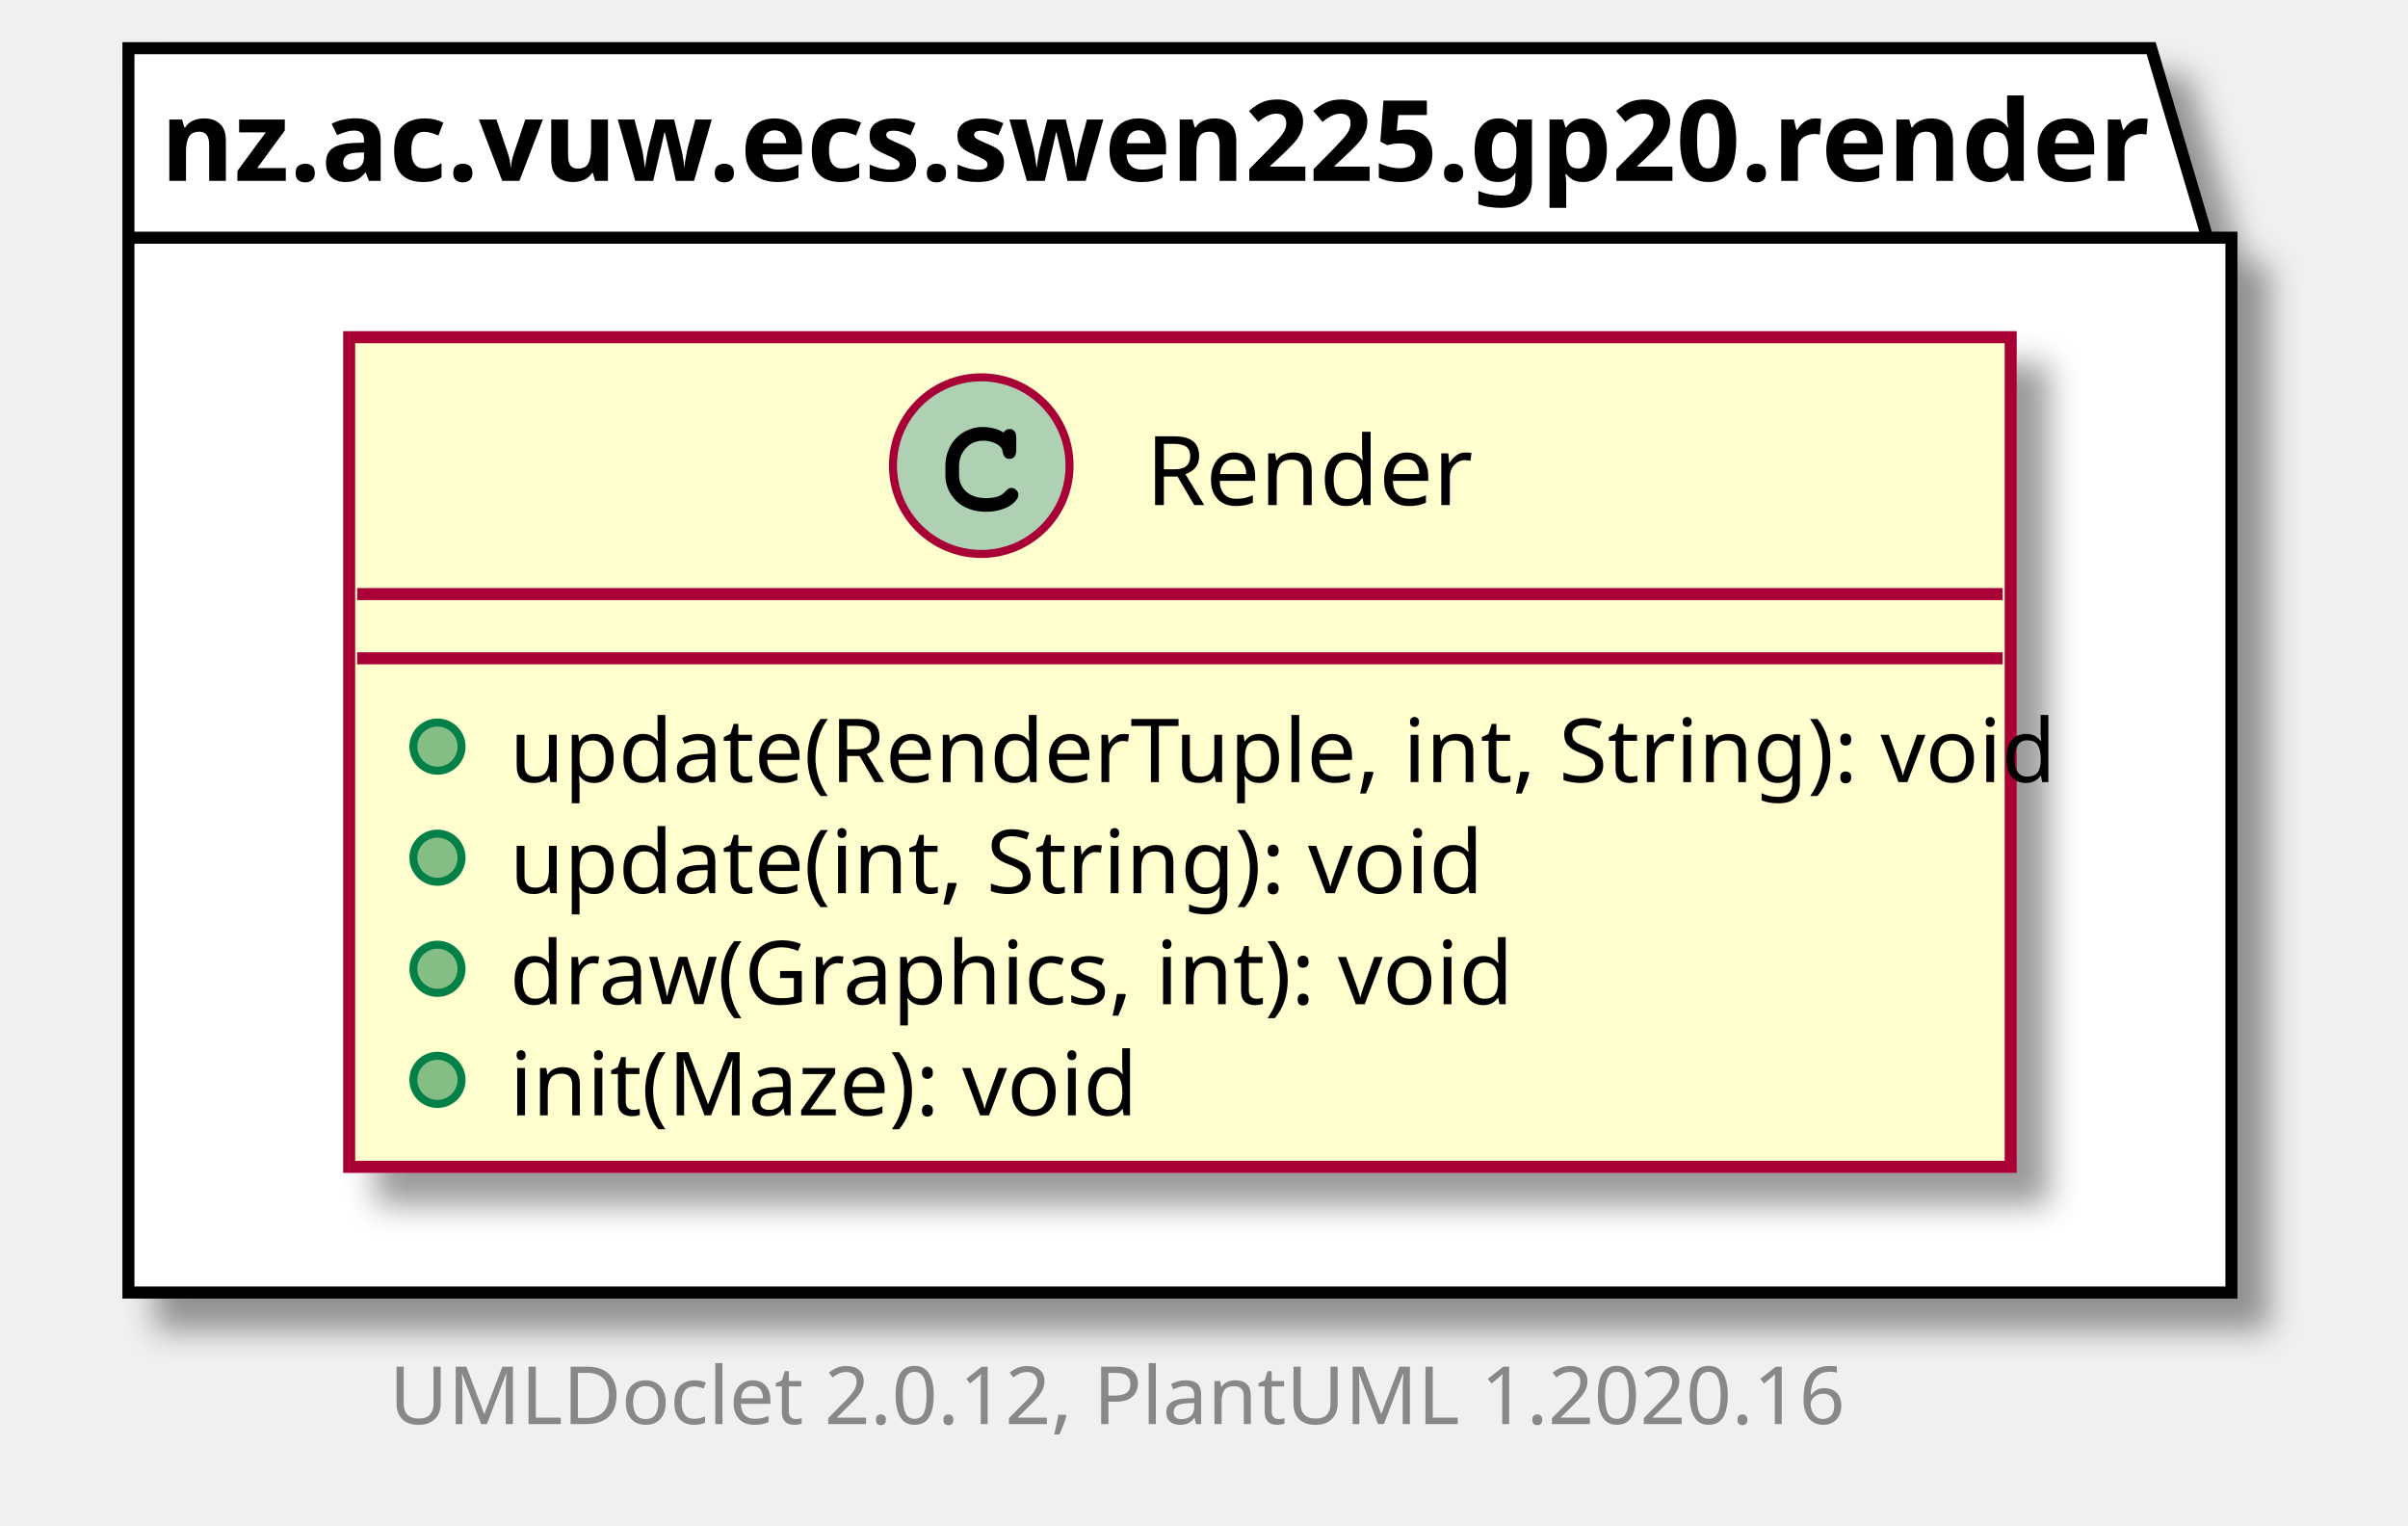
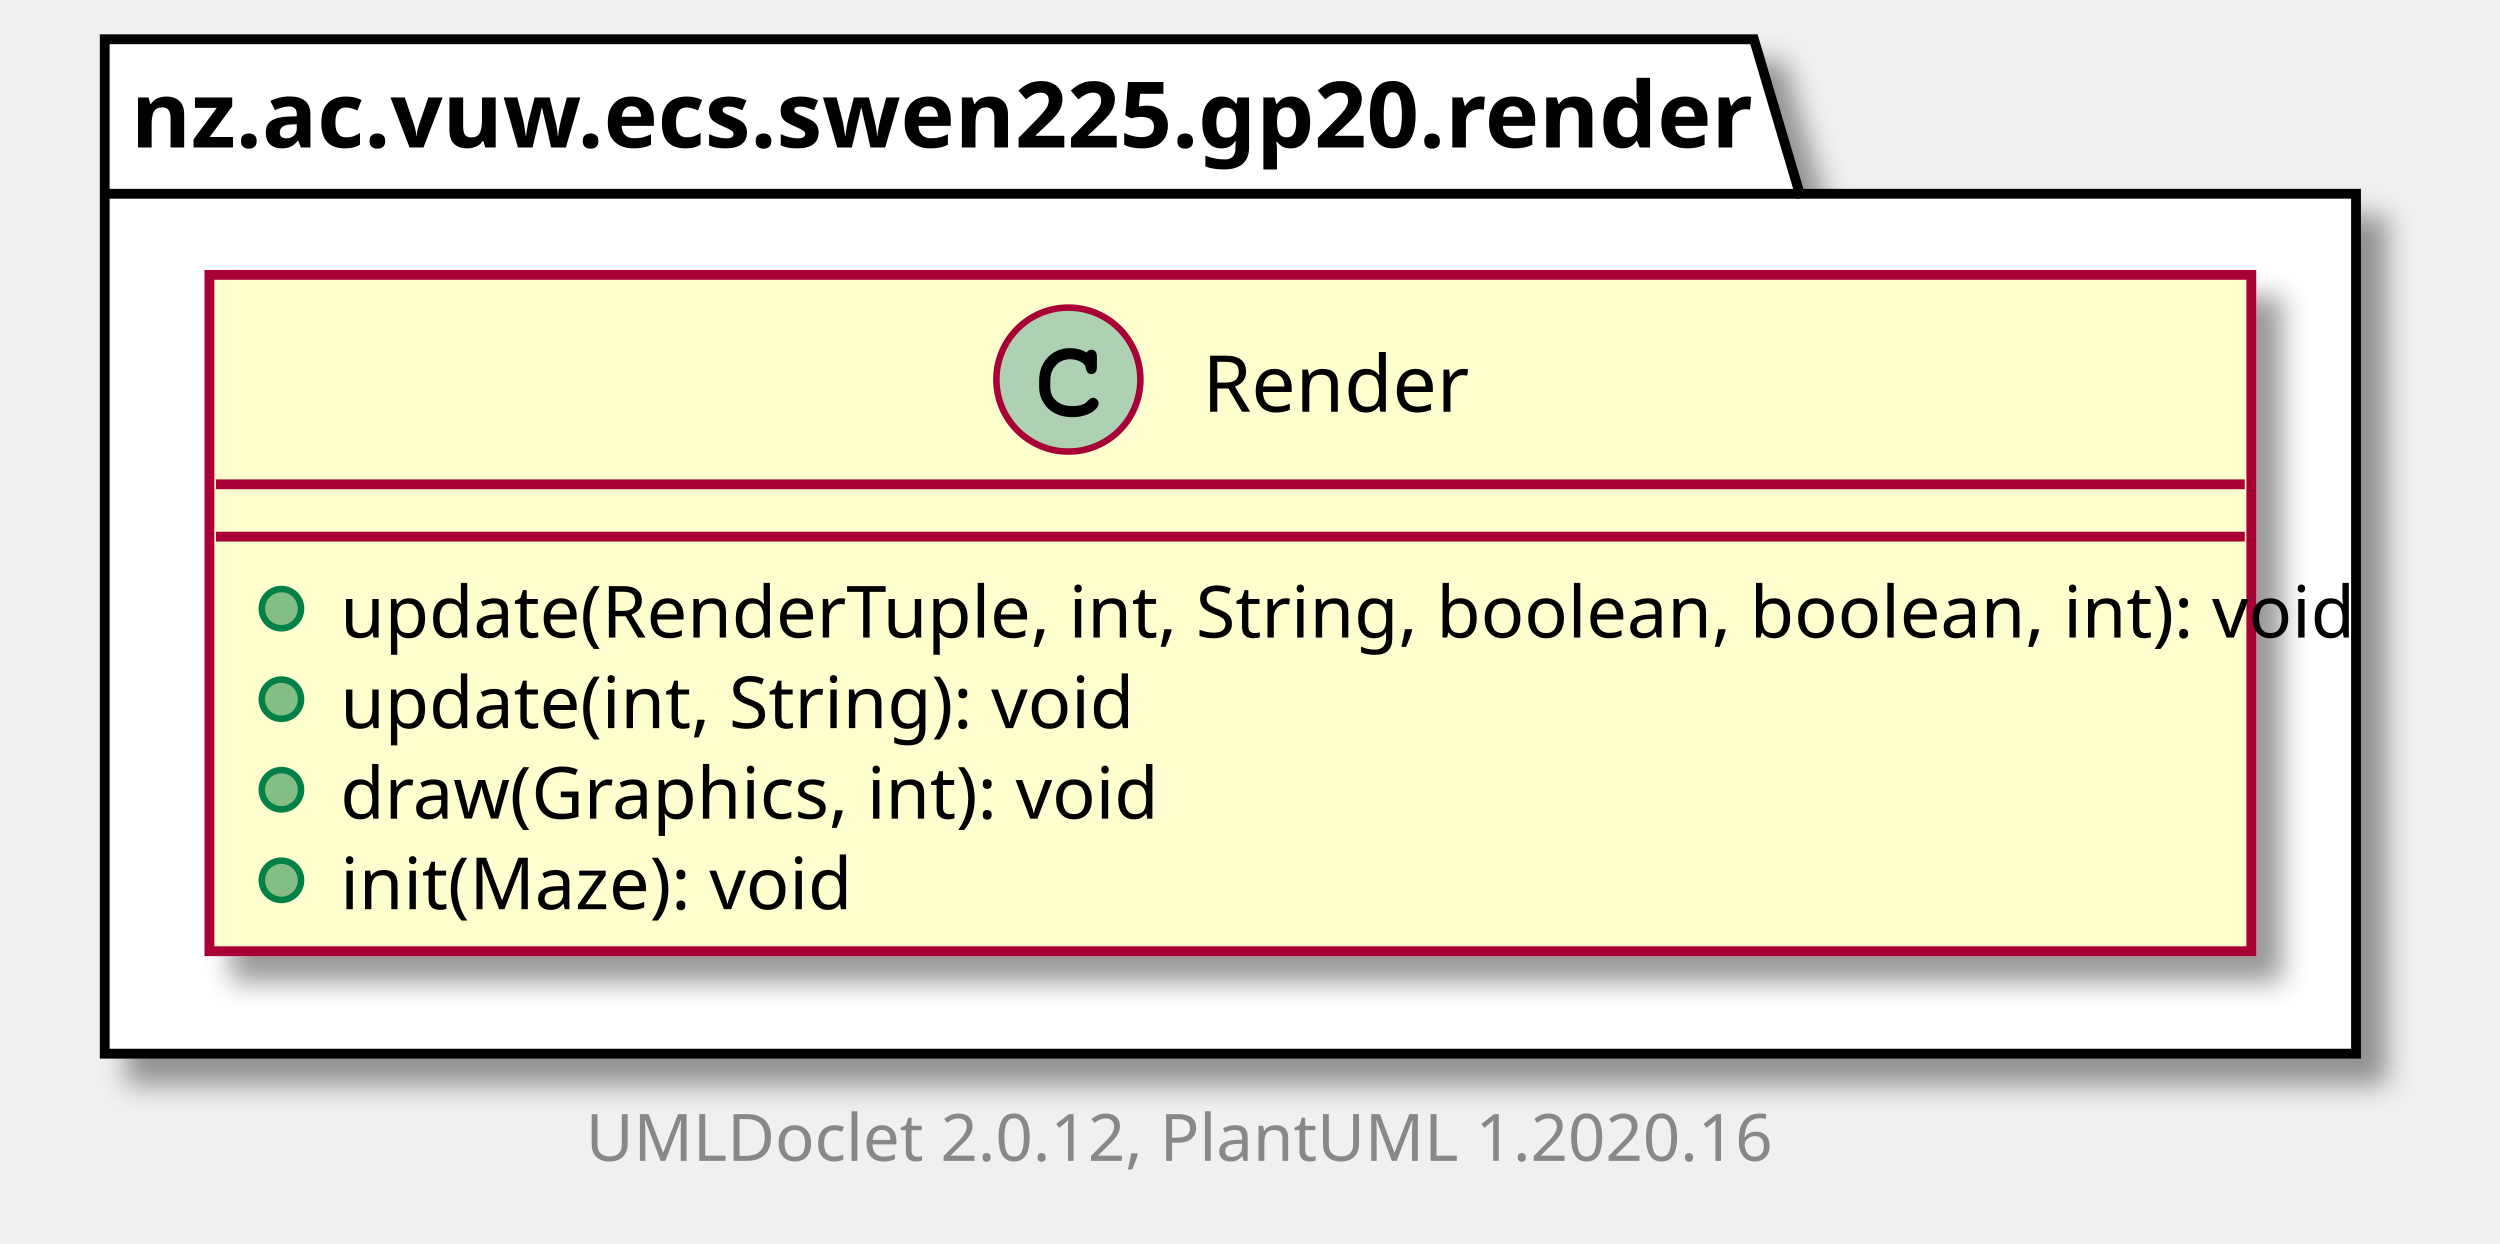
- <svg xmlns="http://www.w3.org/2000/svg" xmlns:xlink="http://www.w3.org/1999/xlink" contentScriptType="application/ecmascript" contentStyleType="text/css" height="190px" preserveAspectRatio="none" style="width:300px;height:190px;" version="1.1" viewBox="0 0 300 190" width="300px" zoomAndPan="magnify">
+ <svg xmlns="http://www.w3.org/2000/svg" xmlns:xlink="http://www.w3.org/1999/xlink" contentScriptType="application/ecmascript" contentStyleType="text/css" height="190px" preserveAspectRatio="none" style="width:382px;height:190px;" version="1.1" viewBox="0 0 382 190" width="382px" zoomAndPan="magnify">
  <defs>
-     <filter height="300%" id="f1fn9ltouemr1i" width="300%" x="-1" y="-1">
+     <filter height="300%" id="f124eq2ry934ir" width="300%" x="-1" y="-1">
      <feGaussianBlur result="blurOut" stdDeviation="2.0" />
      <feColorMatrix in="blurOut" result="blurOut2" type="matrix" values="0 0 0 0 0 0 0 0 0 0 0 0 0 0 0 0 0 0 .4 0" />
      <feOffset dx="4.0" dy="4.0" in="blurOut2" result="blurOut3" />
      <feBlend in="SourceGraphic" in2="blurOut3" mode="normal" />
    </filter>
  </defs>
  <g>
-     <polygon fill="#FFFFFF" filter="url(#f1fn9ltouemr1i)" points="16,6,268,6,275,29.609,278,29.609,278,161,16,161,16,6" style="stroke: #000000; stroke-width: 1.5;" />
+     <polygon fill="#FFFFFF" filter="url(#f124eq2ry934ir)" points="16,6,268,6,275,29.609,360,29.609,360,161,16,161,16,6" style="stroke: #000000; stroke-width: 1.5;" />
    <line style="stroke: #000000; stroke-width: 1.5;" x1="16" x2="275" y1="29.609" y2="29.609" />
    <text fill="#000000" font-family="sans-serif" font-size="14" font-weight="bold" lengthAdjust="spacingAndGlyphs" textLength="246" x="20" y="22.533">nz.ac.vuw.ecs.swen225.gp20.render</text>
    <a href="Render.html" target="_top" title="Render.html" xlink:actuate="onRequest" xlink:href="Render.html" xlink:show="new" xlink:title="Render.html" xlink:type="simple">
-       <rect codeLine="3" fill="#FEFECE" filter="url(#f1fn9ltouemr1i)" height="103.344" id="nz.ac.vuw.ecs.swen225.gp20.render.Render" style="stroke: #A80036; stroke-width: 1.5;" width="207" x="43.5" y="42" />
-       <ellipse cx="122.25" cy="58" fill="#ADD1B2" rx="11" ry="11" style="stroke: #A80036; stroke-width: 1.0;" />
-       <path d="M125.016,53.875 Q125.172,53.656 125.359,53.547 Q125.547,53.438 125.766,53.438 Q126.141,53.438 126.375,53.703 Q126.609,53.953 126.609,54.562 L126.609,56.016 Q126.609,56.625 126.375,56.891 Q126.141,57.156 125.766,57.156 Q125.422,57.156 125.219,56.953 Q125.016,56.766 124.906,56.25 Q124.859,55.891 124.672,55.703 Q124.344,55.328 123.734,55.109 Q123.125,54.891 122.5,54.891 Q121.734,54.891 121.094,55.219 Q120.469,55.547 119.969,56.297 Q119.484,57.047 119.484,58.078 L119.484,59.172 Q119.484,60.406 120.375,61.234 Q121.266,62.047 122.859,62.047 Q123.797,62.047 124.453,61.797 Q124.844,61.641 125.266,61.203 Q125.531,60.938 125.672,60.859 Q125.828,60.781 126.031,60.781 Q126.359,60.781 126.609,61.047 Q126.875,61.297 126.875,61.641 Q126.875,61.984 126.531,62.391 Q126.031,62.969 125.234,63.297 Q124.156,63.75 122.859,63.75 Q121.344,63.75 120.141,63.125 Q119.156,62.625 118.469,61.562 Q117.781,60.484 117.781,59.203 L117.781,58.047 Q117.781,56.719 118.391,55.578 Q119.016,54.422 120.109,53.812 Q121.203,53.188 122.438,53.188 Q123.172,53.188 123.812,53.359 Q124.469,53.516 125.016,53.875 Z " />
-       <text fill="#000000" font-family="sans-serif" font-size="12" lengthAdjust="spacingAndGlyphs" textLength="41" x="142.75" y="62.91">Render</text>
-       <line style="stroke: #A80036; stroke-width: 1.5;" x1="44.5" x2="249.5" y1="74" y2="74" />
-       <line style="stroke: #A80036; stroke-width: 1.5;" x1="44.5" x2="249.5" y1="82" y2="82" />
-       <ellipse cx="54.5" cy="93" fill="#84BE84" rx="3" ry="3" style="stroke: #038048; stroke-width: 1.0;" />
-       <text fill="#000000" font-family="sans-serif" font-size="11" lengthAdjust="spacingAndGlyphs" textLength="181" x="63.5" y="97.419">update(RenderTuple, int, String): void</text>
-       <ellipse cx="54.5" cy="106.836" fill="#84BE84" rx="3" ry="3" style="stroke: #038048; stroke-width: 1.0;" />
-       <text fill="#000000" font-family="sans-serif" font-size="11" lengthAdjust="spacingAndGlyphs" textLength="112" x="63.5" y="111.255">update(int, String): void</text>
-       <ellipse cx="54.5" cy="120.672" fill="#84BE84" rx="3" ry="3" style="stroke: #038048; stroke-width: 1.0;" />
-       <text fill="#000000" font-family="sans-serif" font-size="11" lengthAdjust="spacingAndGlyphs" textLength="120" x="63.5" y="125.091">draw(Graphics, int): void</text>
-       <ellipse cx="54.5" cy="134.508" fill="#84BE84" rx="3" ry="3" style="stroke: #038048; stroke-width: 1.0;" />
-       <text fill="#000000" font-family="sans-serif" font-size="11" lengthAdjust="spacingAndGlyphs" textLength="74" x="63.5" y="138.927">init(Maze): void</text>
+       <rect codeLine="3" fill="#FEFECE" filter="url(#f124eq2ry934ir)" height="103.344" id="nz.ac.vuw.ecs.swen225.gp20.render.Render" style="stroke: #A80036; stroke-width: 1.5;" width="312" x="32" y="42" />
+       <ellipse cx="163.25" cy="58" fill="#ADD1B2" rx="11" ry="11" style="stroke: #A80036; stroke-width: 1.0;" />
+       <path d="M166.016,53.875 Q166.172,53.656 166.359,53.547 Q166.547,53.438 166.766,53.438 Q167.141,53.438 167.375,53.703 Q167.609,53.953 167.609,54.562 L167.609,56.016 Q167.609,56.625 167.375,56.891 Q167.141,57.156 166.766,57.156 Q166.422,57.156 166.219,56.953 Q166.016,56.766 165.906,56.25 Q165.859,55.891 165.672,55.703 Q165.344,55.328 164.734,55.109 Q164.125,54.891 163.5,54.891 Q162.734,54.891 162.094,55.219 Q161.469,55.547 160.969,56.297 Q160.484,57.047 160.484,58.078 L160.484,59.172 Q160.484,60.406 161.375,61.234 Q162.266,62.047 163.859,62.047 Q164.797,62.047 165.453,61.797 Q165.844,61.641 166.266,61.203 Q166.531,60.938 166.672,60.859 Q166.828,60.781 167.031,60.781 Q167.359,60.781 167.609,61.047 Q167.875,61.297 167.875,61.641 Q167.875,61.984 167.531,62.391 Q167.031,62.969 166.234,63.297 Q165.156,63.75 163.859,63.75 Q162.344,63.75 161.141,63.125 Q160.156,62.625 159.469,61.562 Q158.781,60.484 158.781,59.203 L158.781,58.047 Q158.781,56.719 159.391,55.578 Q160.016,54.422 161.109,53.812 Q162.203,53.188 163.438,53.188 Q164.172,53.188 164.812,53.359 Q165.469,53.516 166.016,53.875 Z " />
+       <text fill="#000000" font-family="sans-serif" font-size="12" lengthAdjust="spacingAndGlyphs" textLength="41" x="183.75" y="62.91">Render</text>
+       <line style="stroke: #A80036; stroke-width: 1.5;" x1="33" x2="343" y1="74" y2="74" />
+       <line style="stroke: #A80036; stroke-width: 1.5;" x1="33" x2="343" y1="82" y2="82" />
+       <ellipse cx="43" cy="93" fill="#84BE84" rx="3" ry="3" style="stroke: #038048; stroke-width: 1.0;" />
+       <text fill="#000000" font-family="sans-serif" font-size="11" lengthAdjust="spacingAndGlyphs" textLength="286" x="52" y="97.419">update(RenderTuple, int, String, boolean, boolean, int): void</text>
+       <ellipse cx="43" cy="106.836" fill="#84BE84" rx="3" ry="3" style="stroke: #038048; stroke-width: 1.0;" />
+       <text fill="#000000" font-family="sans-serif" font-size="11" lengthAdjust="spacingAndGlyphs" textLength="112" x="52" y="111.255">update(int, String): void</text>
+       <ellipse cx="43" cy="120.672" fill="#84BE84" rx="3" ry="3" style="stroke: #038048; stroke-width: 1.0;" />
+       <text fill="#000000" font-family="sans-serif" font-size="11" lengthAdjust="spacingAndGlyphs" textLength="120" x="52" y="125.091">draw(Graphics, int): void</text>
+       <ellipse cx="43" cy="134.508" fill="#84BE84" rx="3" ry="3" style="stroke: #038048; stroke-width: 1.0;" />
+       <text fill="#000000" font-family="sans-serif" font-size="11" lengthAdjust="spacingAndGlyphs" textLength="74" x="52" y="138.927">init(Maze): void</text>
    </a>
-     <text fill="#888888" font-family="sans-serif" font-size="10" lengthAdjust="spacingAndGlyphs" textLength="185" x="48.5" y="177.381">UMLDoclet 2.0.12, PlantUML 1.2020.16</text>
+     <text fill="#888888" font-family="sans-serif" font-size="10" lengthAdjust="spacingAndGlyphs" textLength="185" x="89.5" y="177.381">UMLDoclet 2.0.12, PlantUML 1.2020.16</text>
  </g>
</svg>
